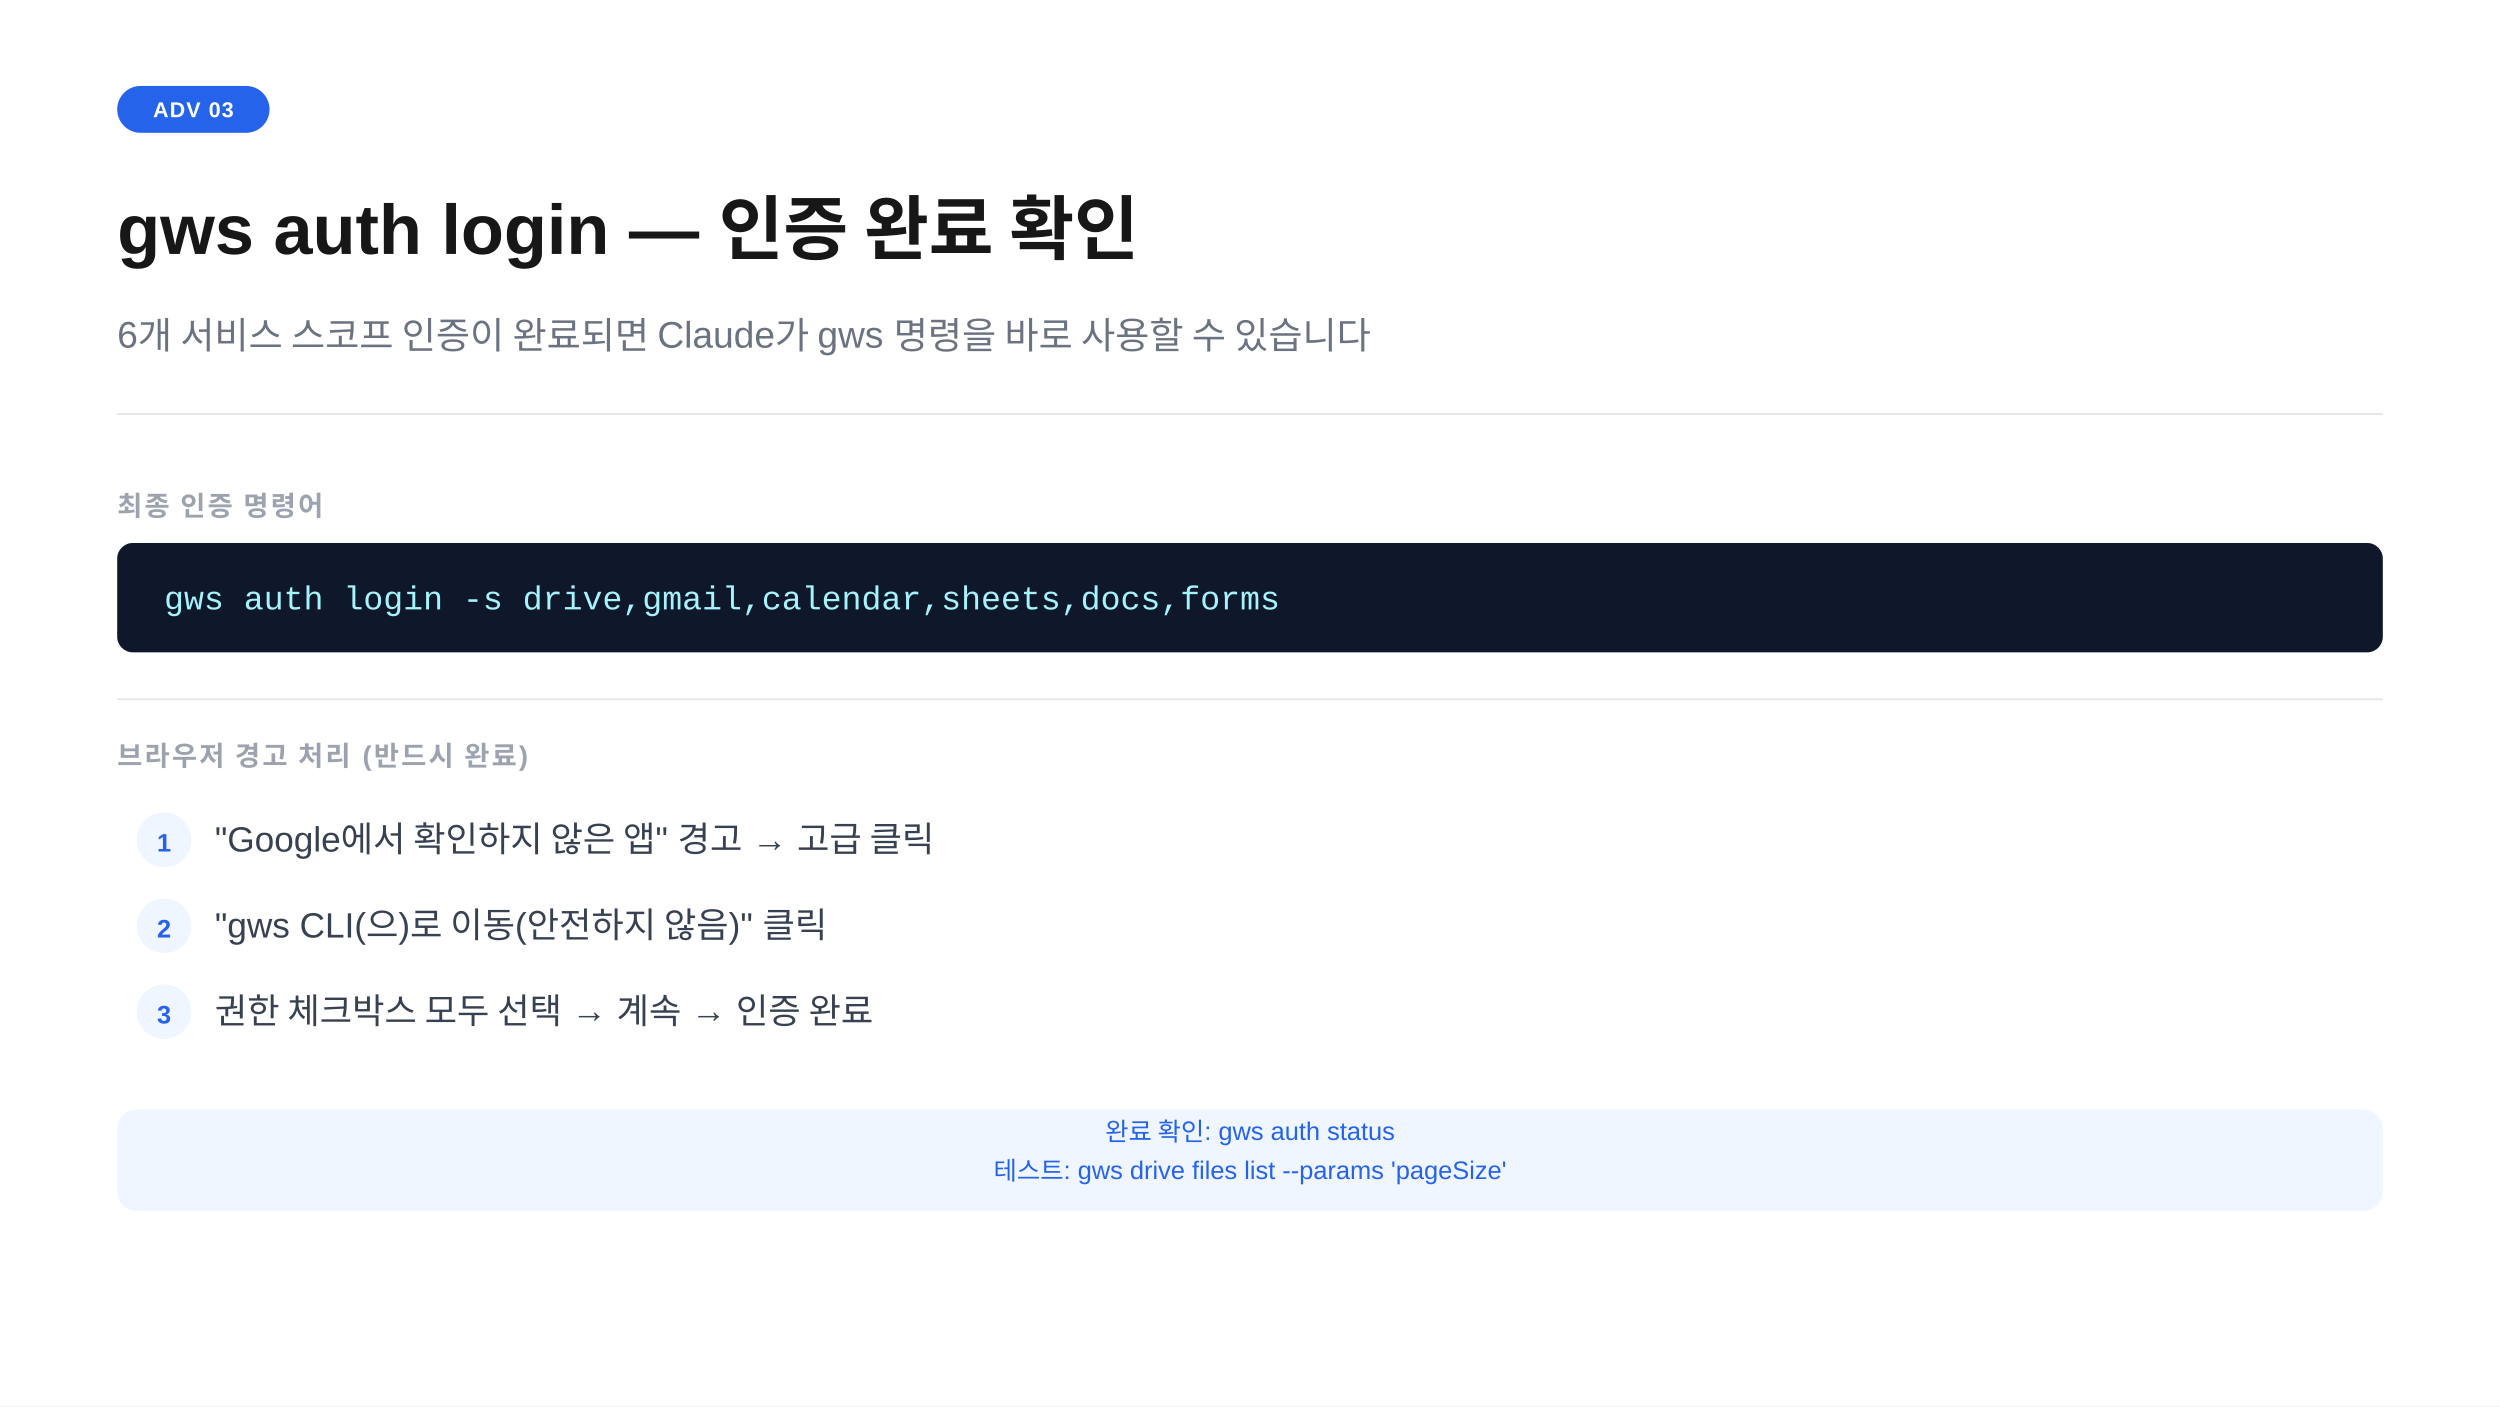
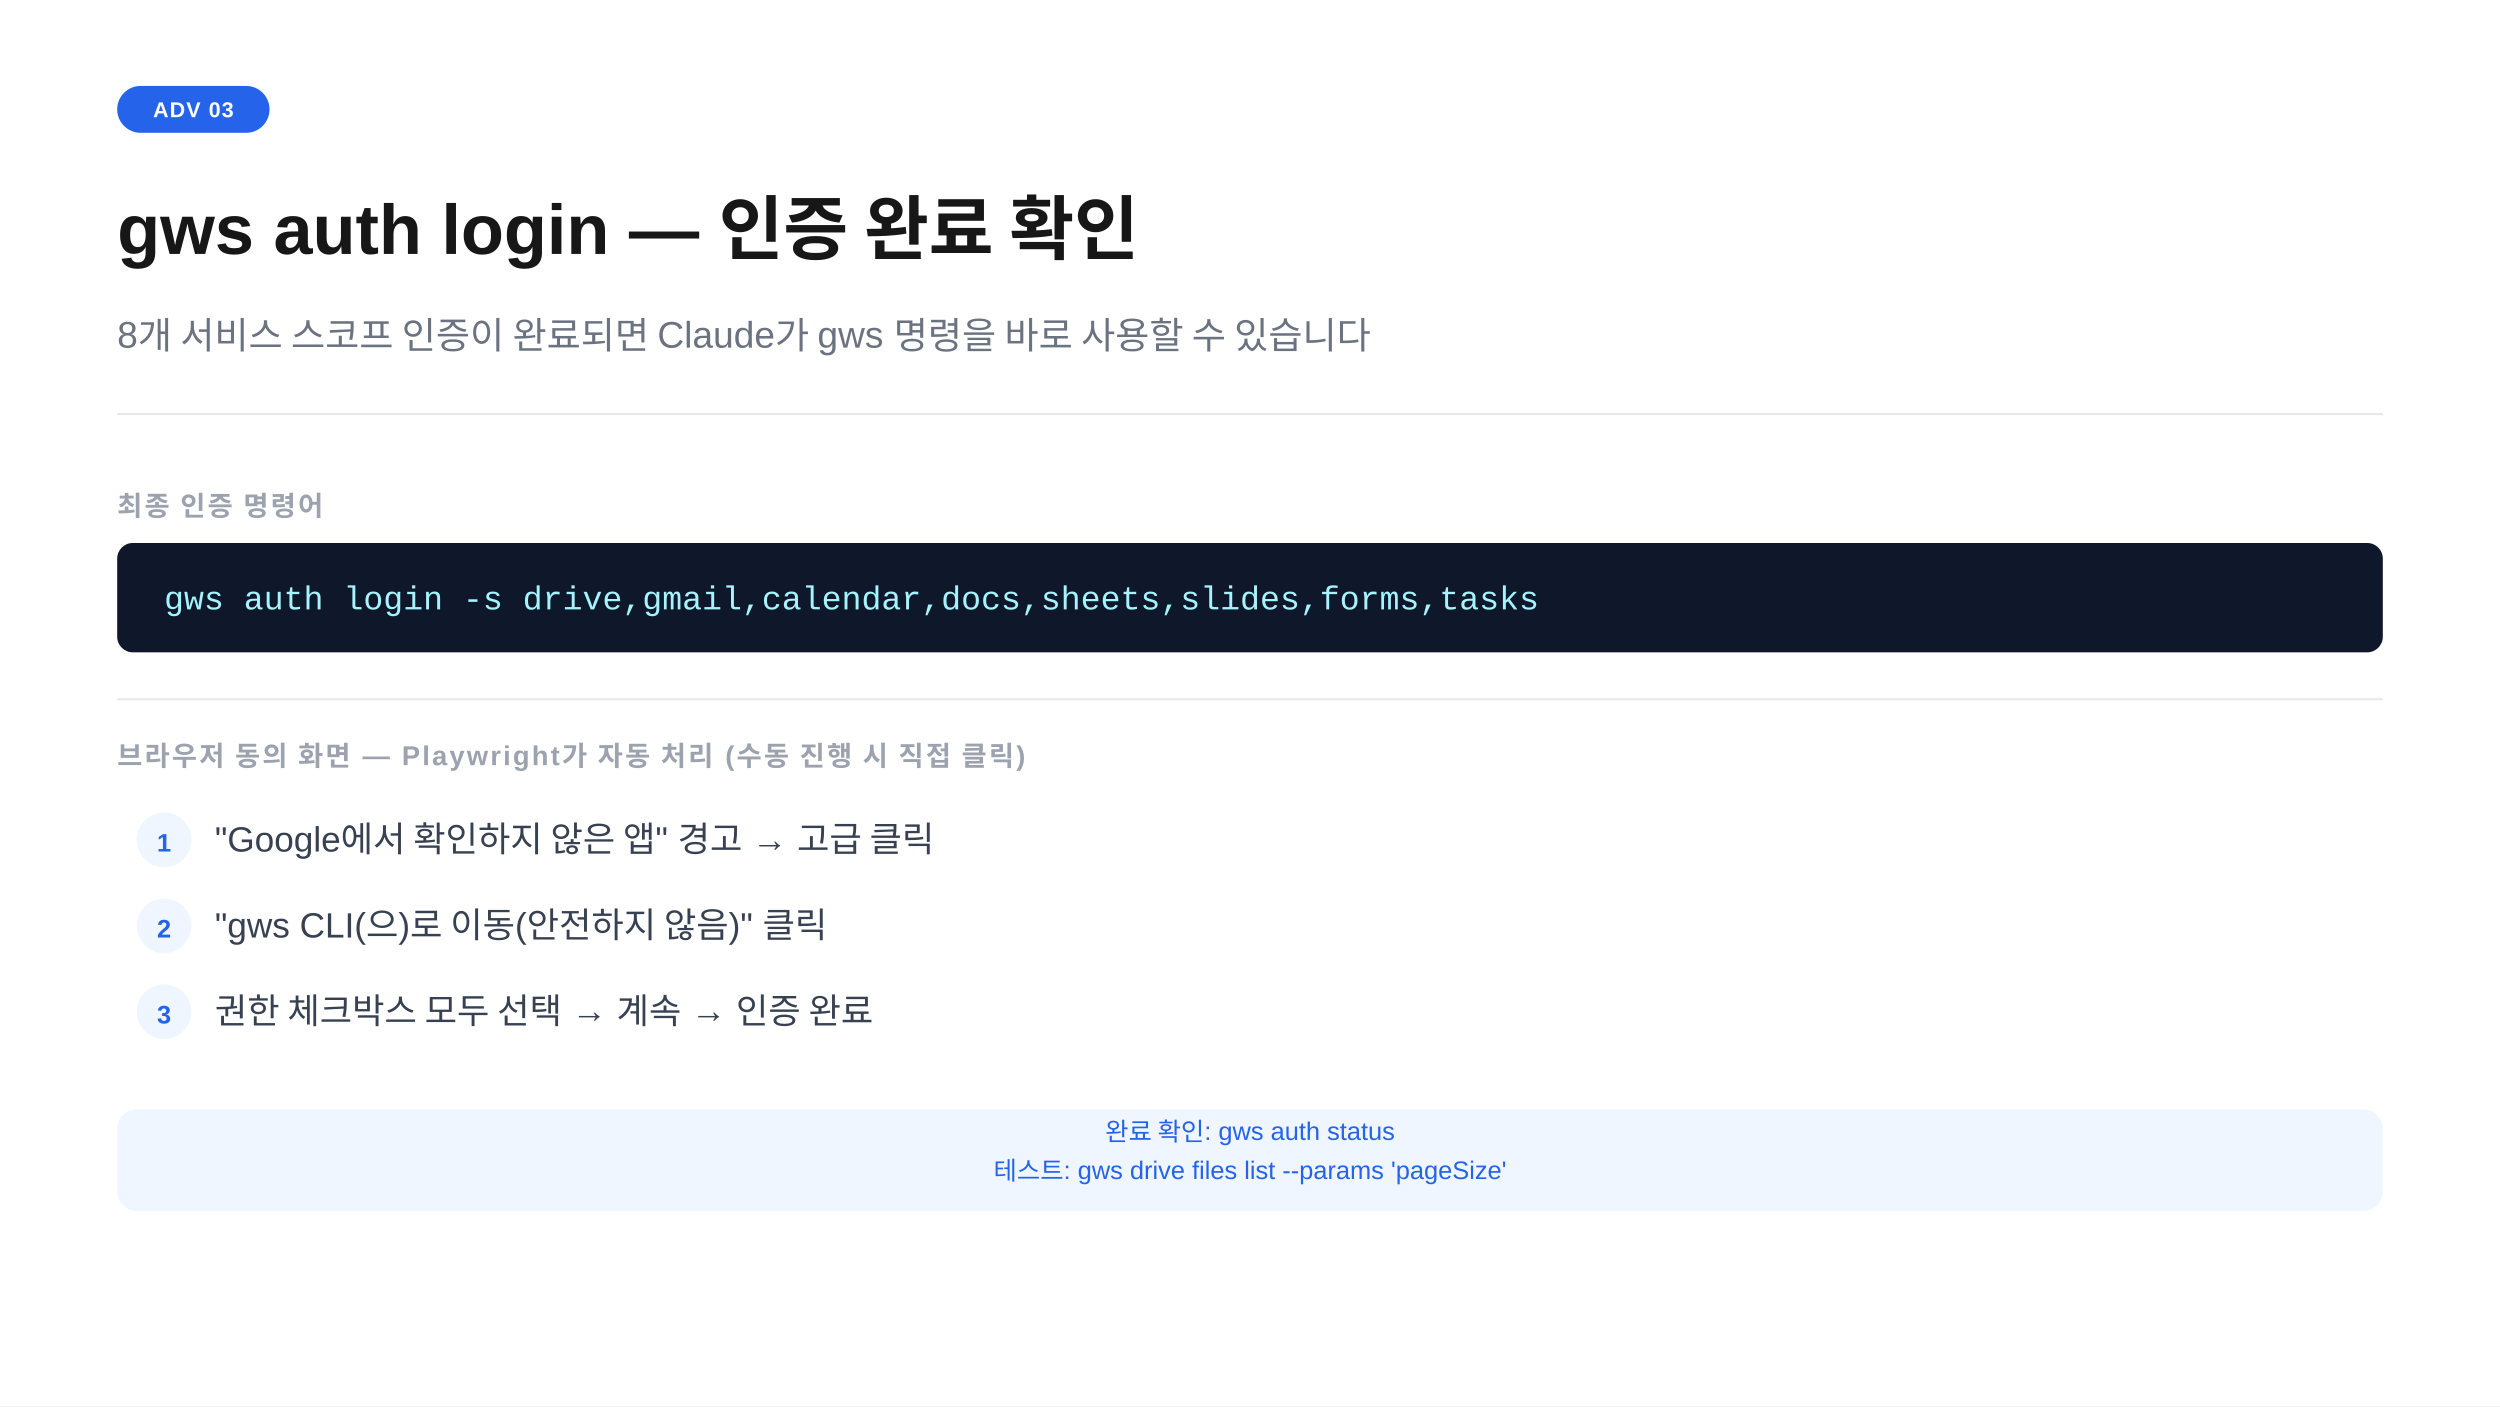
<svg xmlns="http://www.w3.org/2000/svg" width="1280" height="720" viewBox="0 0 1280 720">
  <rect width="1280" height="720" fill="#ffffff" />
  <rect x="60" y="44" width="78" height="24" rx="12" fill="#2563eb" />
  <text x="99" y="60" text-anchor="middle" font-family="-apple-system,BlinkMacSystemFont,'Segoe UI',Arial,sans-serif" font-size="11" font-weight="700" fill="#ffffff" letter-spacing="0.05em">ADV 03</text>
  <text x="60" y="130" font-family="-apple-system,BlinkMacSystemFont,'Segoe UI',Arial,sans-serif" font-size="36" font-weight="700" fill="#171717">gws auth login  —  인증 완료 확인</text>
-   <text x="60" y="178" font-family="-apple-system,BlinkMacSystemFont,'Segoe UI',Arial,sans-serif" font-size="19" fill="#6b7280">6개 서비스 스코프 인증이 완료되면 Claude가 gws 명령을 바로 사용할 수 있습니다</text>
+   <text x="60" y="178" font-family="-apple-system,BlinkMacSystemFont,'Segoe UI',Arial,sans-serif" font-size="19" fill="#6b7280">8개 서비스 스코프 인증이 완료되면 Claude가 gws 명령을 바로 사용할 수 있습니다</text>
  <line x1="60" y1="212" x2="1220" y2="212" stroke="#e5e7eb" stroke-width="1" />
  <text x="60" y="264" font-family="-apple-system,BlinkMacSystemFont,'Segoe UI',Arial,sans-serif" font-size="14" font-weight="600" fill="#9ca3af" letter-spacing="0.08em">최종 인증 명령어</text>
  <rect x="60" y="278" width="1160" height="56" rx="8" fill="#0f172a" />
-   <text x="84" y="312" font-family="'Courier New',Courier,monospace" font-size="17" fill="#a5f3fc">gws auth login -s drive,gmail,calendar,sheets,docs,forms</text>
+   <text x="84" y="312" font-family="'Courier New',Courier,monospace" font-size="17" fill="#a5f3fc">gws auth login -s drive,gmail,calendar,docs,sheets,slides,forms,tasks</text>
  <line x1="60" y1="358" x2="1220" y2="358" stroke="#e5e7eb" stroke-width="1" />
-   <text x="60" y="392" font-family="-apple-system,BlinkMacSystemFont,'Segoe UI',Arial,sans-serif" font-size="14" font-weight="600" fill="#9ca3af" letter-spacing="0.08em">브라우저 경고 처리 (반드시 완료)</text>
+   <text x="60" y="392" font-family="-apple-system,BlinkMacSystemFont,'Segoe UI',Arial,sans-serif" font-size="14" font-weight="600" fill="#9ca3af" letter-spacing="0.08em">브라우저 동의 화면 — Playwright가 자동 처리 (수동 진행 시 직접 클릭)</text>
  <circle cx="84" cy="430" r="14" fill="#eff6ff" />
  <text x="84" y="436" text-anchor="middle" font-family="-apple-system,BlinkMacSystemFont,'Segoe UI',Arial,sans-serif" font-size="13" font-weight="700" fill="#2563eb">1</text>
  <text x="110" y="436" font-family="-apple-system,BlinkMacSystemFont,'Segoe UI',Arial,sans-serif" font-size="18" fill="#374151">"Google에서 확인하지 않은 앱" 경고 → 고급 클릭</text>
  <circle cx="84" cy="474" r="14" fill="#eff6ff" />
  <text x="84" y="480" text-anchor="middle" font-family="-apple-system,BlinkMacSystemFont,'Segoe UI',Arial,sans-serif" font-size="13" font-weight="700" fill="#2563eb">2</text>
  <text x="110" y="480" font-family="-apple-system,BlinkMacSystemFont,'Segoe UI',Arial,sans-serif" font-size="18" fill="#374151">"gws CLI(으)로 이동(안전하지 않음)" 클릭</text>
  <circle cx="84" cy="518" r="14" fill="#eff6ff" />
  <text x="84" y="524" text-anchor="middle" font-family="-apple-system,BlinkMacSystemFont,'Segoe UI',Arial,sans-serif" font-size="13" font-weight="700" fill="#2563eb">3</text>
  <text x="110" y="524" font-family="-apple-system,BlinkMacSystemFont,'Segoe UI',Arial,sans-serif" font-size="18" fill="#374151">권한 체크박스 모두 선택 → 계속 → 인증 완료</text>
  <rect x="60" y="568" width="1160" height="52" rx="10" fill="#eff6ff" />
  <text x="640" y="584" text-anchor="middle" font-family="-apple-system,BlinkMacSystemFont,'Segoe UI',Arial,sans-serif" font-size="13" fill="#2563eb">완료 확인:  gws auth status</text>
  <text x="640" y="604" text-anchor="middle" font-family="-apple-system,BlinkMacSystemFont,'Segoe UI',Arial,sans-serif" font-size="13" fill="#2563eb">테스트:  gws drive files list --params 'pageSize'</text>
</svg>
